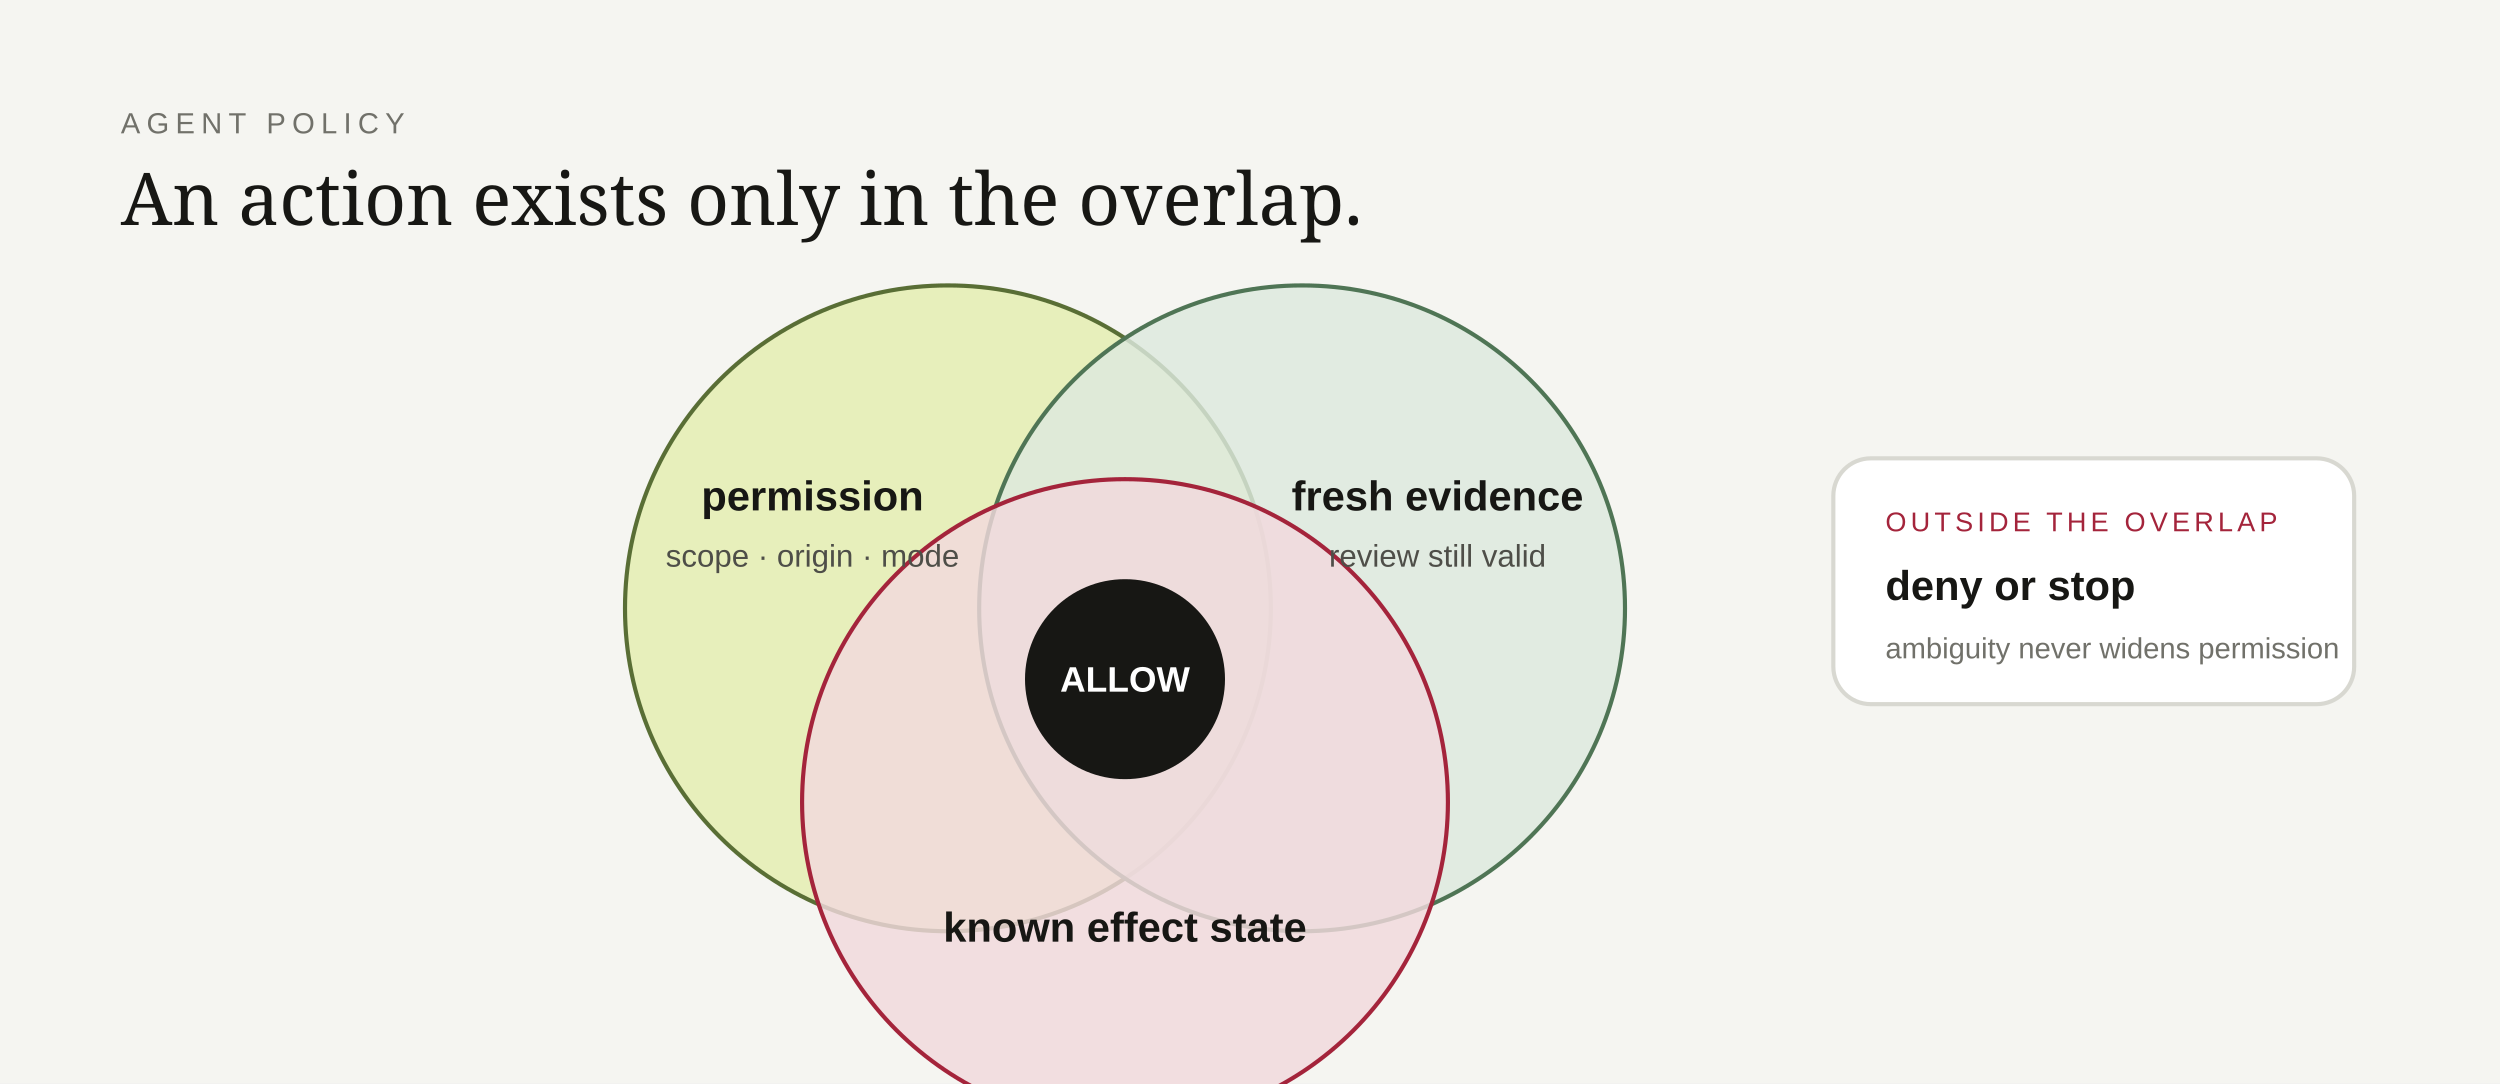
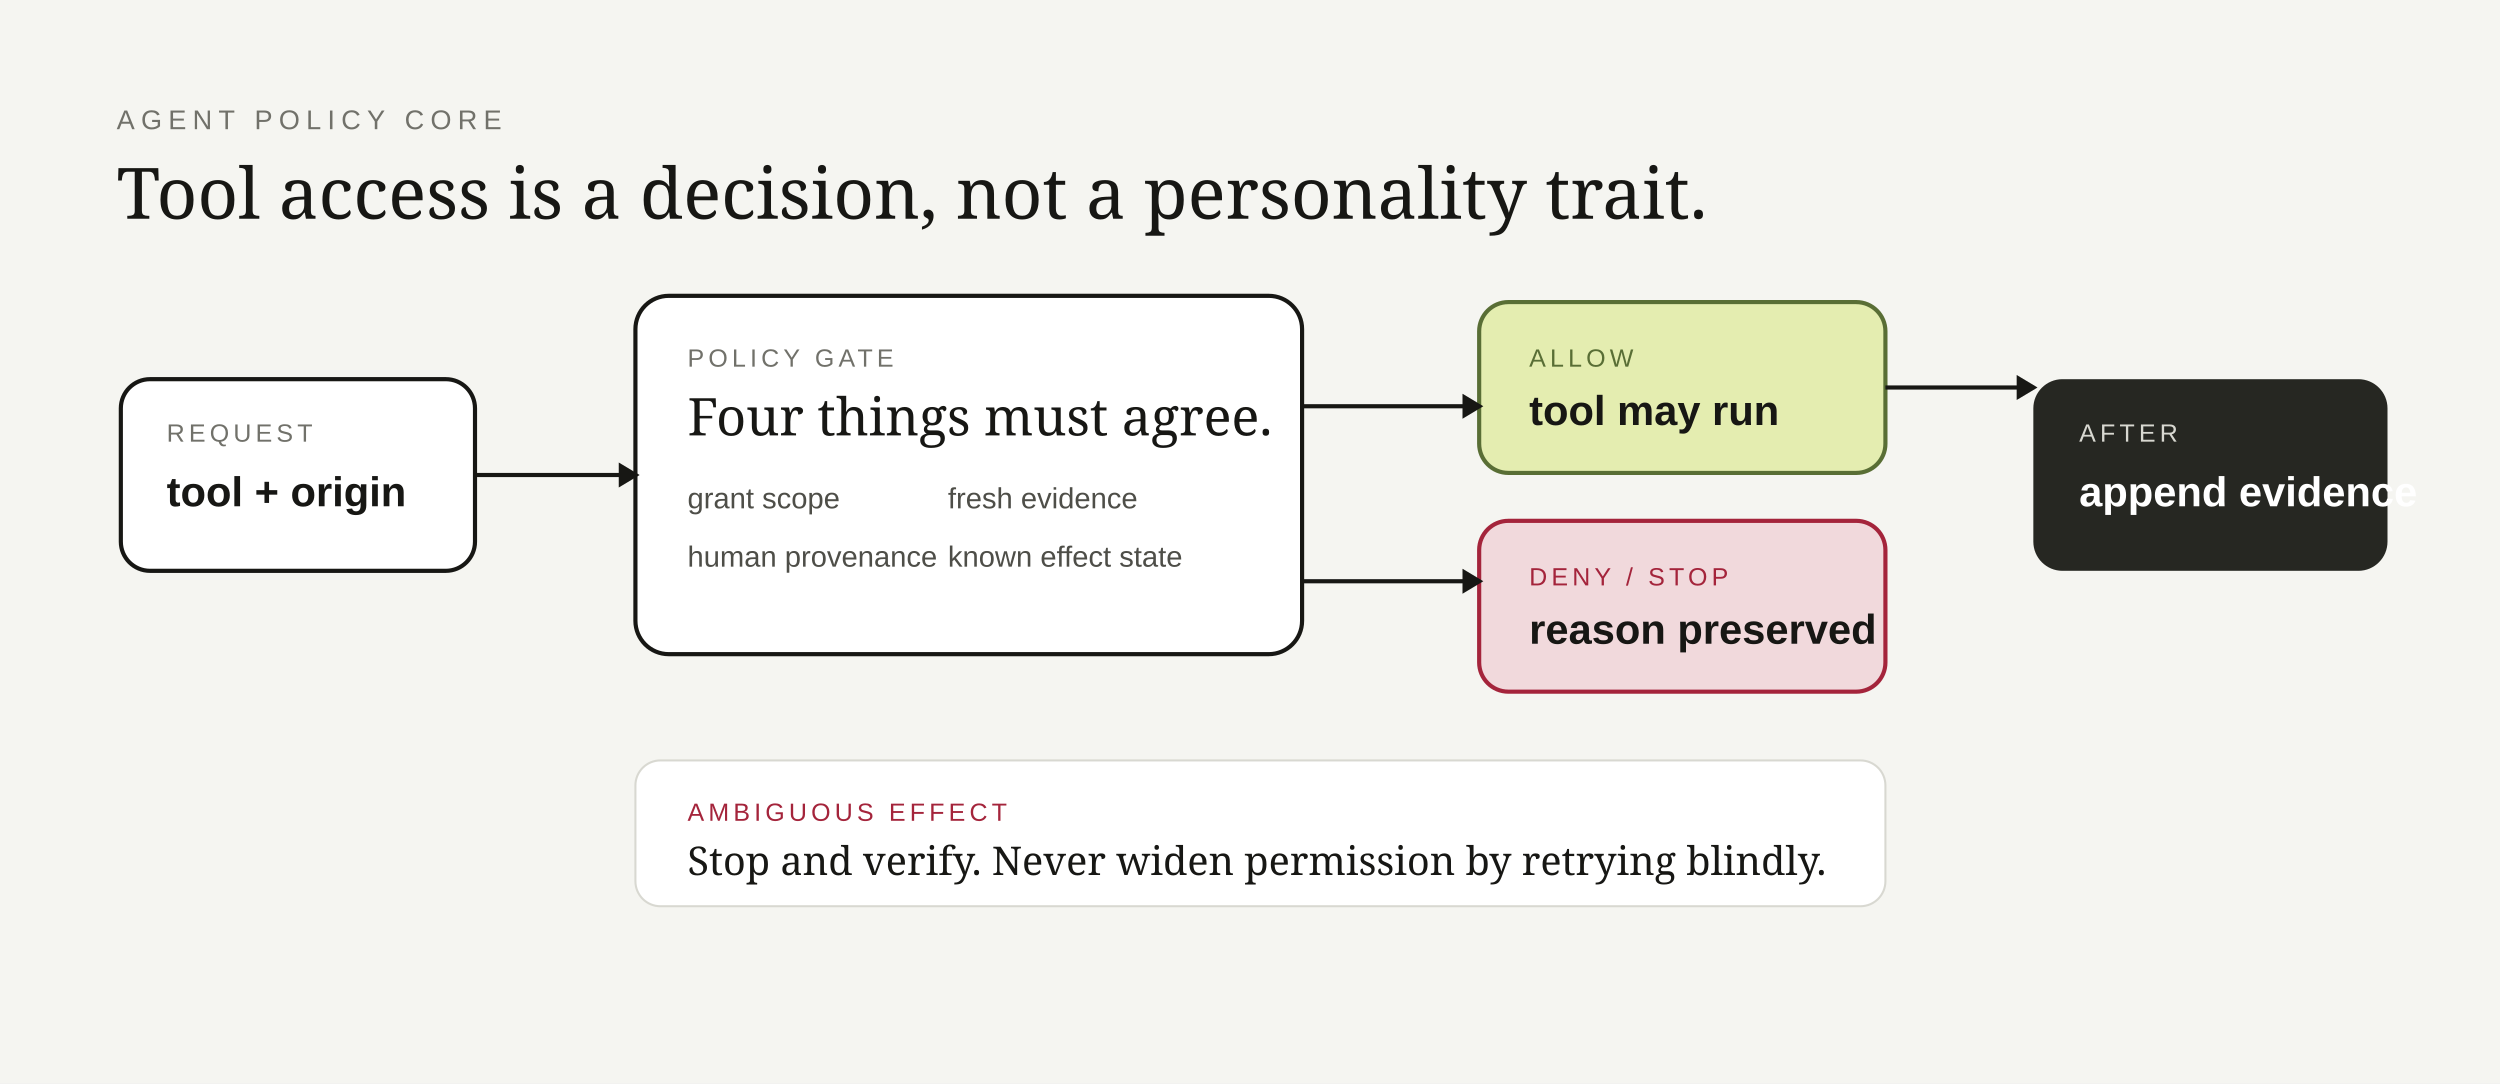
<svg xmlns="http://www.w3.org/2000/svg" viewBox="0 0 1200 520" role="img" aria-labelledby="t d">
  <rect width="1200" height="520" fill="#f5f5f1" />
-   <text x="58" y="64" fill="#71716a" font-family="Arial,sans-serif" font-size="14" letter-spacing="3">AGENT POLICY</text>
-   <text x="58" y="108" fill="#171714" font-family="Georgia,serif" font-size="35">An action exists only in the overlap.</text>
-   <circle cx="455" cy="292" r="155" fill="#e4edb0" fill-opacity=".82" stroke="#596e35" stroke-width="2" />
-   <circle cx="625" cy="292" r="155" fill="#dce9de" fill-opacity=".82" stroke="#4f7555" stroke-width="2" />
-   <circle cx="540" cy="385" r="155" fill="#f1d9dc" fill-opacity=".82" stroke="#a4243b" stroke-width="2" />
-   <text x="390" y="245" text-anchor="middle" fill="#171714" font-family="Arial,sans-serif" font-size="20" font-weight="700">permission</text>
-   <text x="390" y="272" text-anchor="middle" fill="#4e4e48" font-family="Arial,sans-serif" font-size="15">scope · origin · mode</text>
-   <text x="690" y="245" text-anchor="middle" fill="#171714" font-family="Arial,sans-serif" font-size="20" font-weight="700">fresh evidence</text>
-   <text x="690" y="272" text-anchor="middle" fill="#4e4e48" font-family="Arial,sans-serif" font-size="15">review still valid</text>
-   <text x="540" y="452" text-anchor="middle" fill="#171714" font-family="Arial,sans-serif" font-size="20" font-weight="700">known effect state</text>
-   <circle cx="540" cy="326" r="48" fill="#171714" />
-   <text x="540" y="332" text-anchor="middle" fill="#fff" font-family="Arial,sans-serif" font-size="17" font-weight="700">ALLOW</text>
-   <rect x="880" y="220" width="250" height="118" rx="18" fill="#fff" stroke="#d8d8d1" stroke-width="2" />
-   <text x="905" y="255" fill="#a4243b" font-family="Arial,sans-serif" font-size="13" letter-spacing="2">OUTSIDE THE OVERLAP</text>
-   <text x="905" y="288" fill="#171714" font-family="Arial,sans-serif" font-size="20" font-weight="700">deny or stop</text>
-   <text x="905" y="316" fill="#71716a" font-family="Arial,sans-serif" font-size="14">ambiguity never widens permission</text>
+   <text x="56" y="62" fill="#71716a" font-family="Arial,sans-serif" font-size="13" letter-spacing="3">AGENT POLICY CORE</text>
+   <text x="56" y="105" fill="#171714" font-family="Georgia,serif" font-size="34">Tool access is a decision, not a personality trait.</text>
+   <rect x="58" y="182" width="170" height="92" rx="14" fill="#fff" stroke="#171714" stroke-width="2" />
+   <text x="80" y="212" fill="#71716a" font-family="Arial,sans-serif" font-size="12" letter-spacing="2">REQUEST</text>
+   <text x="80" y="243" fill="#171714" font-family="Arial,sans-serif" font-size="20" font-weight="700">tool + origin</text>
+   <rect x="305" y="142" width="320" height="172" rx="16" fill="#fff" stroke="#171714" stroke-width="2" />
+   <text x="330" y="176" fill="#71716a" font-family="Arial,sans-serif" font-size="12" letter-spacing="2">POLICY GATE</text>
+   <text x="330" y="209" fill="#171714" font-family="Georgia,serif" font-size="25">Four things must agree.</text>
+   <text x="330" y="244" fill="#4e4e48" font-family="Arial,sans-serif" font-size="14">grant scope</text>
+   <text x="455" y="244" fill="#4e4e48" font-family="Arial,sans-serif" font-size="14">fresh evidence</text>
+   <text x="330" y="272" fill="#4e4e48" font-family="Arial,sans-serif" font-size="14">human provenance</text>
+   <text x="455" y="272" fill="#4e4e48" font-family="Arial,sans-serif" font-size="14">known effect state</text>
+   <rect x="710" y="145" width="195" height="82" rx="14" fill="#e4edb0" stroke="#596e35" stroke-width="2" />
+   <text x="734" y="176" fill="#596e35" font-family="Arial,sans-serif" font-size="12" letter-spacing="2">ALLOW</text>
+   <text x="734" y="204" fill="#171714" font-family="Arial,sans-serif" font-size="20" font-weight="700">tool may run</text>
+   <rect x="710" y="250" width="195" height="82" rx="14" fill="#f1d9dc" stroke="#a4243b" stroke-width="2" />
+   <text x="734" y="281" fill="#a4243b" font-family="Arial,sans-serif" font-size="12" letter-spacing="2">DENY / STOP</text>
+   <text x="734" y="309" fill="#171714" font-family="Arial,sans-serif" font-size="20" font-weight="700">reason preserved</text>
+   <rect x="976" y="182" width="170" height="92" rx="14" fill="#262722" />
+   <text x="998" y="212" fill="#d8d8d1" font-family="Arial,sans-serif" font-size="12" letter-spacing="2">AFTER</text>
+   <text x="998" y="243" fill="#fff" font-family="Arial,sans-serif" font-size="20" font-weight="700">append evidence</text>
+   <g stroke="#171714" stroke-width="2" fill="none">
+     <path d="M228 228 H305" />
+     <path d="M625 195 H710" />
+     <path d="M625 279 H710" />
+     <path d="M905 186 H976" />
+   </g>
+   <g fill="#171714">
+     <path d="M297 222 l10 6 -10 6z" />
+     <path d="M702 189 l10 6 -10 6z" />
+     <path d="M702 273 l10 6 -10 6z" />
+     <path d="M968 180 l10 6 -10 6z" />
+   </g>
+   <rect x="305" y="365" width="600" height="70" rx="12" fill="#fff" stroke="#d8d8d1" />
+   <text x="330" y="394" fill="#a4243b" font-family="Arial,sans-serif" font-size="12" letter-spacing="2">AMBIGUOUS EFFECT</text>
+   <text x="330" y="420" fill="#171714" font-family="Georgia,serif" font-size="19">Stop and verify. Never widen permission by retrying blindly.</text>
</svg>
